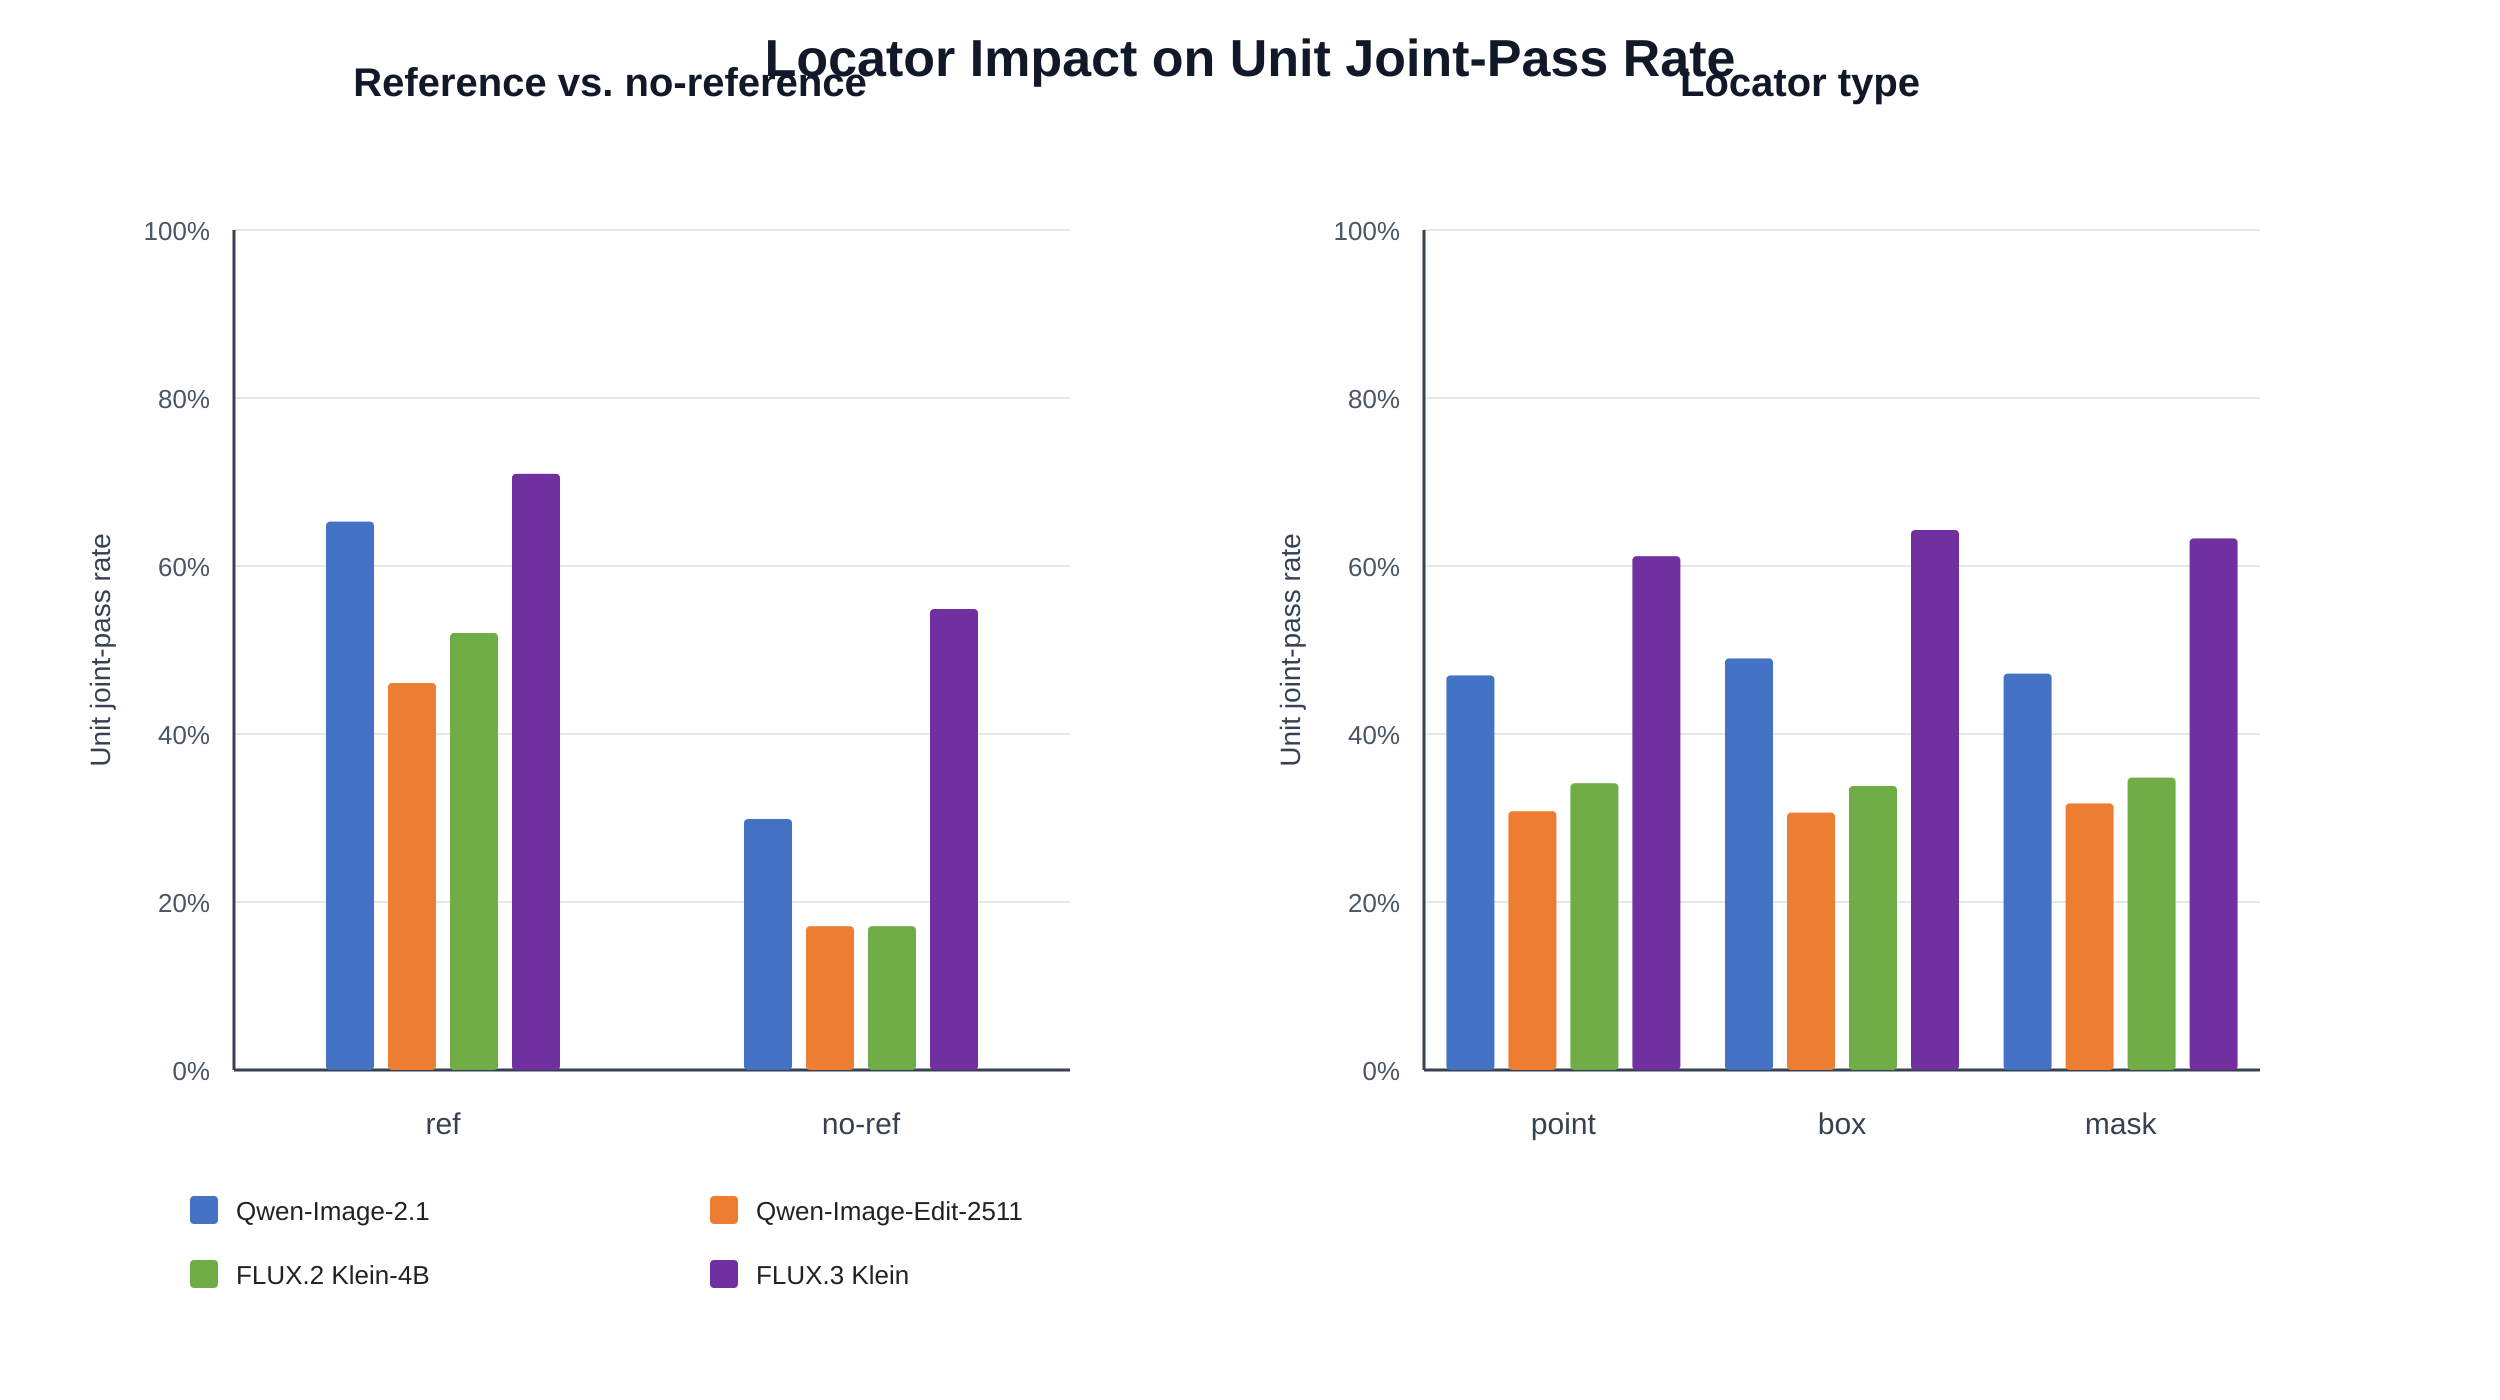
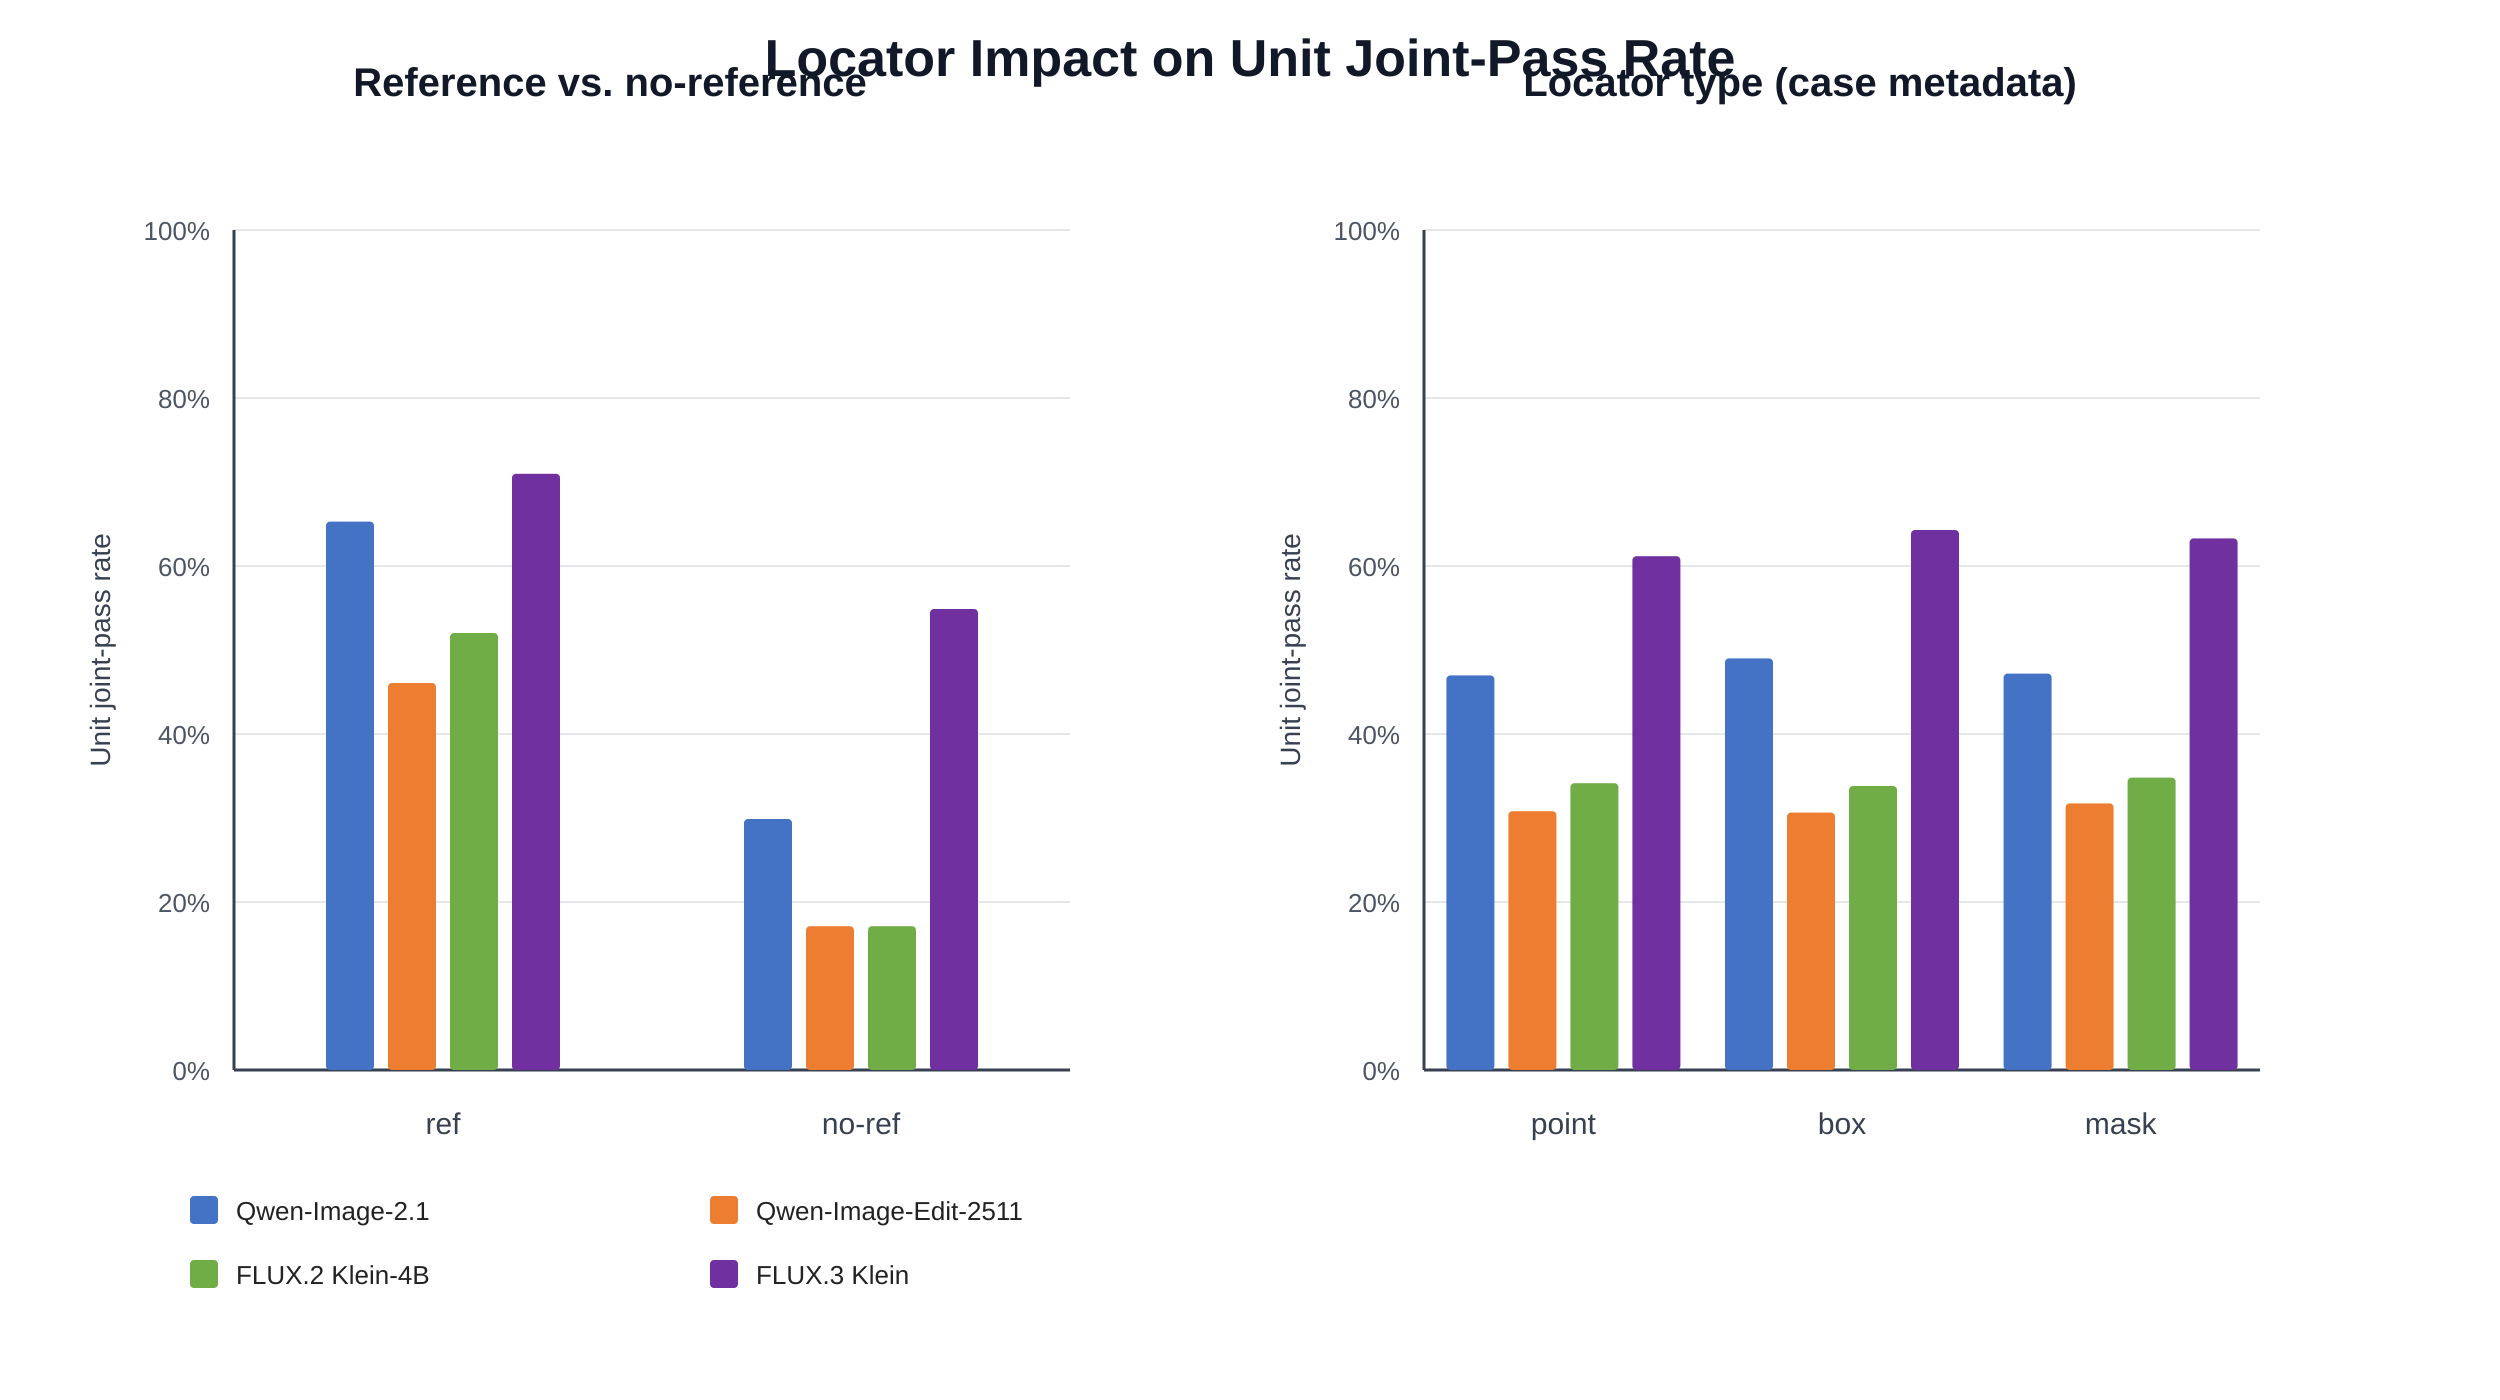
<svg xmlns="http://www.w3.org/2000/svg" width="1250" height="700" viewBox="0 0 1250 700">
  <rect width="100%" height="100%" fill="white" />
  <text x="625.0" y="38" font-size="26" fill="#111827" text-anchor="middle" font-family="Arial, sans-serif" font-weight="bold">Locator Impact on Unit Joint-Pass Rate</text>
  <text x="305.0" y="48" font-size="20" fill="#111827" text-anchor="middle" font-family="Arial, sans-serif" font-weight="bold">Reference vs. no-reference</text>
  <line x1="117" y1="535.0" x2="535" y2="535.0" stroke="#e5e7eb" stroke-width="1" />
  <text x="105" y="540.0" font-size="13" fill="#4b5563" text-anchor="end" font-family="Arial, sans-serif" font-weight="normal">0%</text>
  <line x1="117" y1="451.0" x2="535" y2="451.0" stroke="#e5e7eb" stroke-width="1" />
  <text x="105" y="456.0" font-size="13" fill="#4b5563" text-anchor="end" font-family="Arial, sans-serif" font-weight="normal">20%</text>
  <line x1="117" y1="367.0" x2="535" y2="367.0" stroke="#e5e7eb" stroke-width="1" />
  <text x="105" y="372.0" font-size="13" fill="#4b5563" text-anchor="end" font-family="Arial, sans-serif" font-weight="normal">40%</text>
  <line x1="117" y1="283.0" x2="535" y2="283.0" stroke="#e5e7eb" stroke-width="1" />
  <text x="105" y="288.0" font-size="13" fill="#4b5563" text-anchor="end" font-family="Arial, sans-serif" font-weight="normal">60%</text>
  <line x1="117" y1="199.0" x2="535" y2="199.0" stroke="#e5e7eb" stroke-width="1" />
  <text x="105" y="204.0" font-size="13" fill="#4b5563" text-anchor="end" font-family="Arial, sans-serif" font-weight="normal">80%</text>
  <line x1="117" y1="115.0" x2="535" y2="115.0" stroke="#e5e7eb" stroke-width="1" />
  <text x="105" y="120.0" font-size="13" fill="#4b5563" text-anchor="end" font-family="Arial, sans-serif" font-weight="normal">100%</text>
  <line x1="117" y1="115" x2="117" y2="535" stroke="#374151" stroke-width="1.5" />
  <line x1="117" y1="535" x2="535" y2="535" stroke="#374151" stroke-width="1.5" />
  <text x="55" y="325.0" font-size="14" fill="#374151" text-anchor="middle" font-family="Arial, sans-serif" transform="rotate(-90 55 325.0)">Unit joint-pass rate</text>
  <text x="221.5" y="567" font-size="15" fill="#374151" text-anchor="middle" font-family="Arial, sans-serif" font-weight="normal">ref</text>
  <rect x="163.0" y="260.8" width="24" height="274.2" rx="2" fill="#4472c4" />
  <rect x="194.0" y="341.5" width="24" height="193.5" rx="2" fill="#ed7d31" />
  <rect x="225.0" y="316.5" width="24" height="218.5" rx="2" fill="#70ad47" />
  <rect x="256.0" y="236.9" width="24" height="298.1" rx="2" fill="#7030a0" />
  <text x="430.5" y="567" font-size="15" fill="#374151" text-anchor="middle" font-family="Arial, sans-serif" font-weight="normal">no-ref</text>
  <rect x="372.0" y="409.5" width="24" height="125.5" rx="2" fill="#4472c4" />
  <rect x="403.0" y="463.1" width="24" height="71.9" rx="2" fill="#ed7d31" />
  <rect x="434.0" y="463.1" width="24" height="71.9" rx="2" fill="#70ad47" />
  <rect x="465.0" y="304.5" width="24" height="230.5" rx="2" fill="#7030a0" />
-   <text x="900.0" y="48" font-size="20" fill="#111827" text-anchor="middle" font-family="Arial, sans-serif" font-weight="bold">Locator type</text>
+   <text x="900.0" y="48" font-size="20" fill="#111827" text-anchor="middle" font-family="Arial, sans-serif" font-weight="bold">Locator type (case metadata)</text>
  <line x1="712" y1="535.0" x2="1130" y2="535.0" stroke="#e5e7eb" stroke-width="1" />
  <text x="700" y="540.0" font-size="13" fill="#4b5563" text-anchor="end" font-family="Arial, sans-serif" font-weight="normal">0%</text>
  <line x1="712" y1="451.0" x2="1130" y2="451.0" stroke="#e5e7eb" stroke-width="1" />
  <text x="700" y="456.0" font-size="13" fill="#4b5563" text-anchor="end" font-family="Arial, sans-serif" font-weight="normal">20%</text>
  <line x1="712" y1="367.0" x2="1130" y2="367.0" stroke="#e5e7eb" stroke-width="1" />
  <text x="700" y="372.0" font-size="13" fill="#4b5563" text-anchor="end" font-family="Arial, sans-serif" font-weight="normal">40%</text>
  <line x1="712" y1="283.0" x2="1130" y2="283.0" stroke="#e5e7eb" stroke-width="1" />
  <text x="700" y="288.0" font-size="13" fill="#4b5563" text-anchor="end" font-family="Arial, sans-serif" font-weight="normal">60%</text>
  <line x1="712" y1="199.0" x2="1130" y2="199.0" stroke="#e5e7eb" stroke-width="1" />
  <text x="700" y="204.0" font-size="13" fill="#4b5563" text-anchor="end" font-family="Arial, sans-serif" font-weight="normal">80%</text>
  <line x1="712" y1="115.0" x2="1130" y2="115.0" stroke="#e5e7eb" stroke-width="1" />
  <text x="700" y="120.0" font-size="13" fill="#4b5563" text-anchor="end" font-family="Arial, sans-serif" font-weight="normal">100%</text>
  <line x1="712" y1="115" x2="712" y2="535" stroke="#374151" stroke-width="1.5" />
  <line x1="712" y1="535" x2="1130" y2="535" stroke="#374151" stroke-width="1.5" />
  <text x="650" y="325.0" font-size="14" fill="#374151" text-anchor="middle" font-family="Arial, sans-serif" transform="rotate(-90 650 325.0)">Unit joint-pass rate</text>
  <text x="781.667" y="567" font-size="15" fill="#374151" text-anchor="middle" font-family="Arial, sans-serif" font-weight="normal">point</text>
  <rect x="723.2" y="337.7" width="24" height="197.3" rx="2" fill="#4472c4" />
  <rect x="754.2" y="405.6" width="24" height="129.4" rx="2" fill="#ed7d31" />
  <rect x="785.2" y="391.6" width="24" height="143.4" rx="2" fill="#70ad47" />
  <rect x="816.2" y="278.1" width="24" height="256.9" rx="2" fill="#7030a0" />
  <text x="921.0" y="567" font-size="15" fill="#374151" text-anchor="middle" font-family="Arial, sans-serif" font-weight="normal">box</text>
  <rect x="862.5" y="329.2" width="24" height="205.8" rx="2" fill="#4472c4" />
  <rect x="893.5" y="406.3" width="24" height="128.7" rx="2" fill="#ed7d31" />
  <rect x="924.5" y="393.0" width="24" height="142.0" rx="2" fill="#70ad47" />
  <rect x="955.5" y="265.0" width="24" height="270.0" rx="2" fill="#7030a0" />
  <text x="1060.333" y="567" font-size="15" fill="#374151" text-anchor="middle" font-family="Arial, sans-serif" font-weight="normal">mask</text>
  <rect x="1001.8" y="336.8" width="24" height="198.2" rx="2" fill="#4472c4" />
  <rect x="1032.8" y="401.7" width="24" height="133.3" rx="2" fill="#ed7d31" />
  <rect x="1063.8" y="388.8" width="24" height="146.2" rx="2" fill="#70ad47" />
  <rect x="1094.8" y="269.2" width="24" height="265.8" rx="2" fill="#7030a0" />
  <rect x="95" y="598" width="14" height="14" rx="2" fill="#4472c4" />
  <text x="118" y="610" font-size="13" fill="#222" text-anchor="start" font-family="Arial, sans-serif" font-weight="normal">Qwen-Image-2.1</text>
  <rect x="355" y="598" width="14" height="14" rx="2" fill="#ed7d31" />
  <text x="378" y="610" font-size="13" fill="#222" text-anchor="start" font-family="Arial, sans-serif" font-weight="normal">Qwen-Image-Edit-2511</text>
  <rect x="95" y="630" width="14" height="14" rx="2" fill="#70ad47" />
  <text x="118" y="642" font-size="13" fill="#222" text-anchor="start" font-family="Arial, sans-serif" font-weight="normal">FLUX.2 Klein-4B</text>
  <rect x="355" y="630" width="14" height="14" rx="2" fill="#7030a0" />
  <text x="378" y="642" font-size="13" fill="#222" text-anchor="start" font-family="Arial, sans-serif" font-weight="normal">FLUX.3 Klein</text>
</svg>
